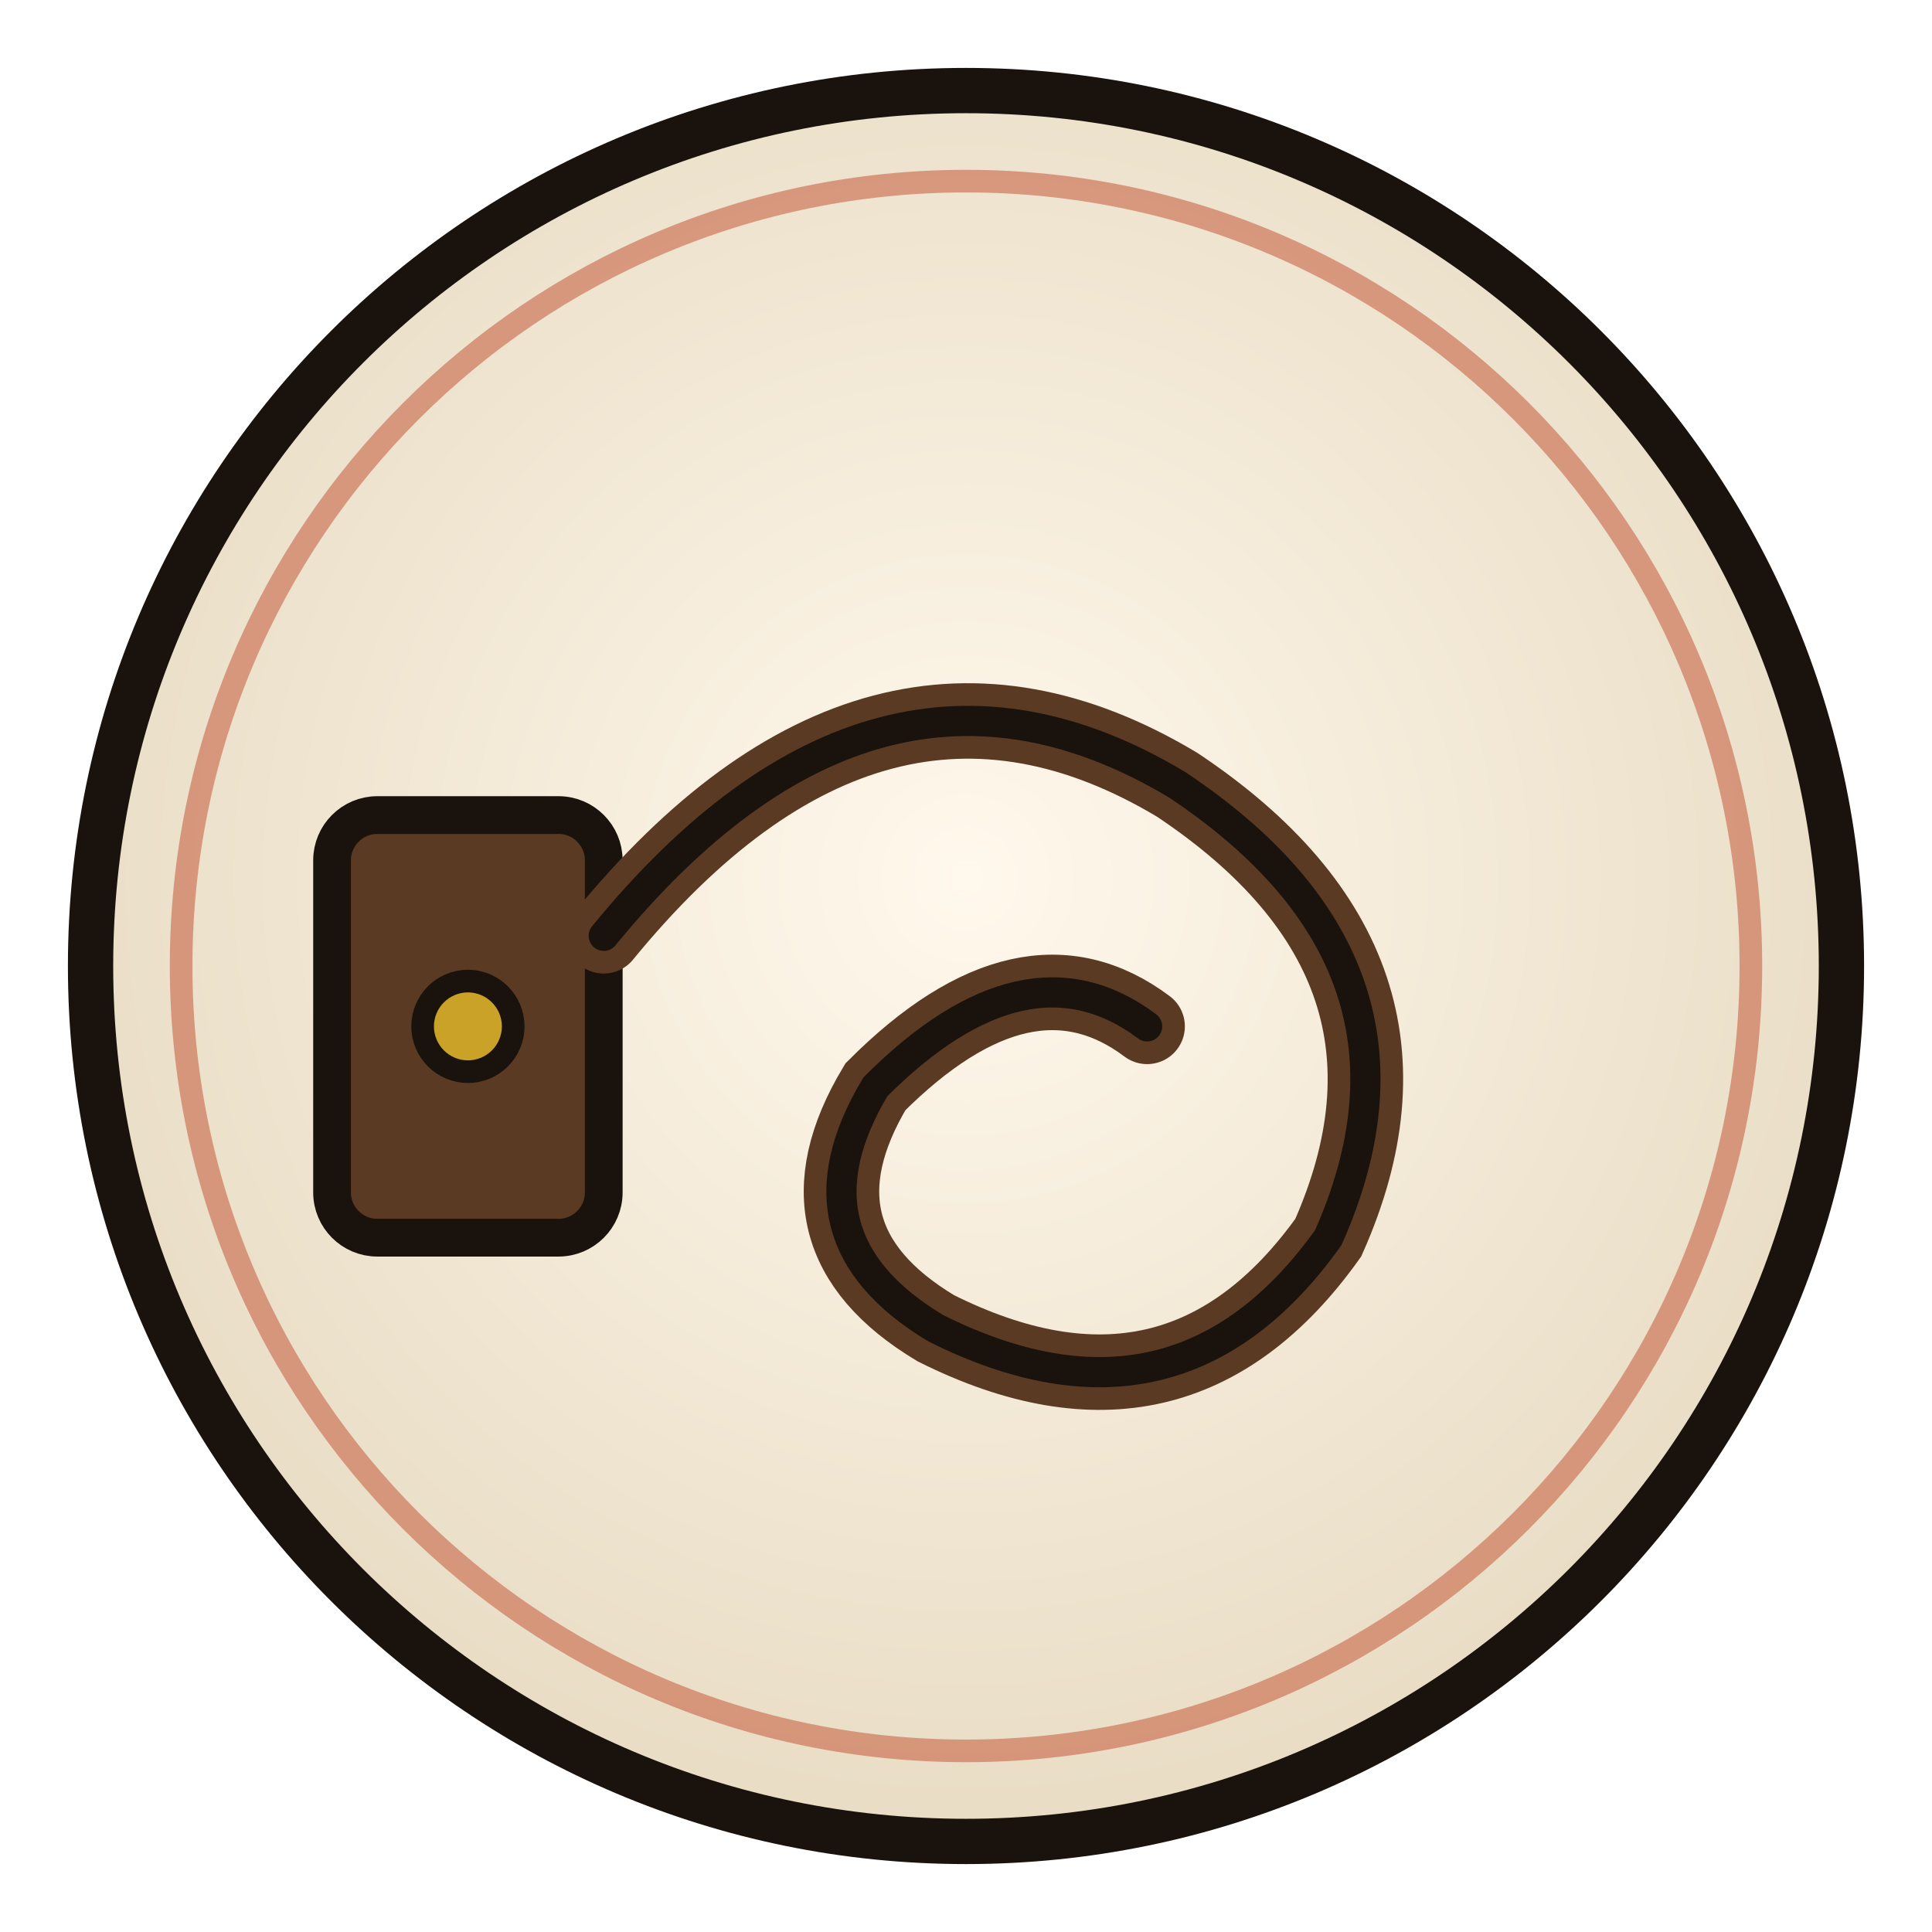
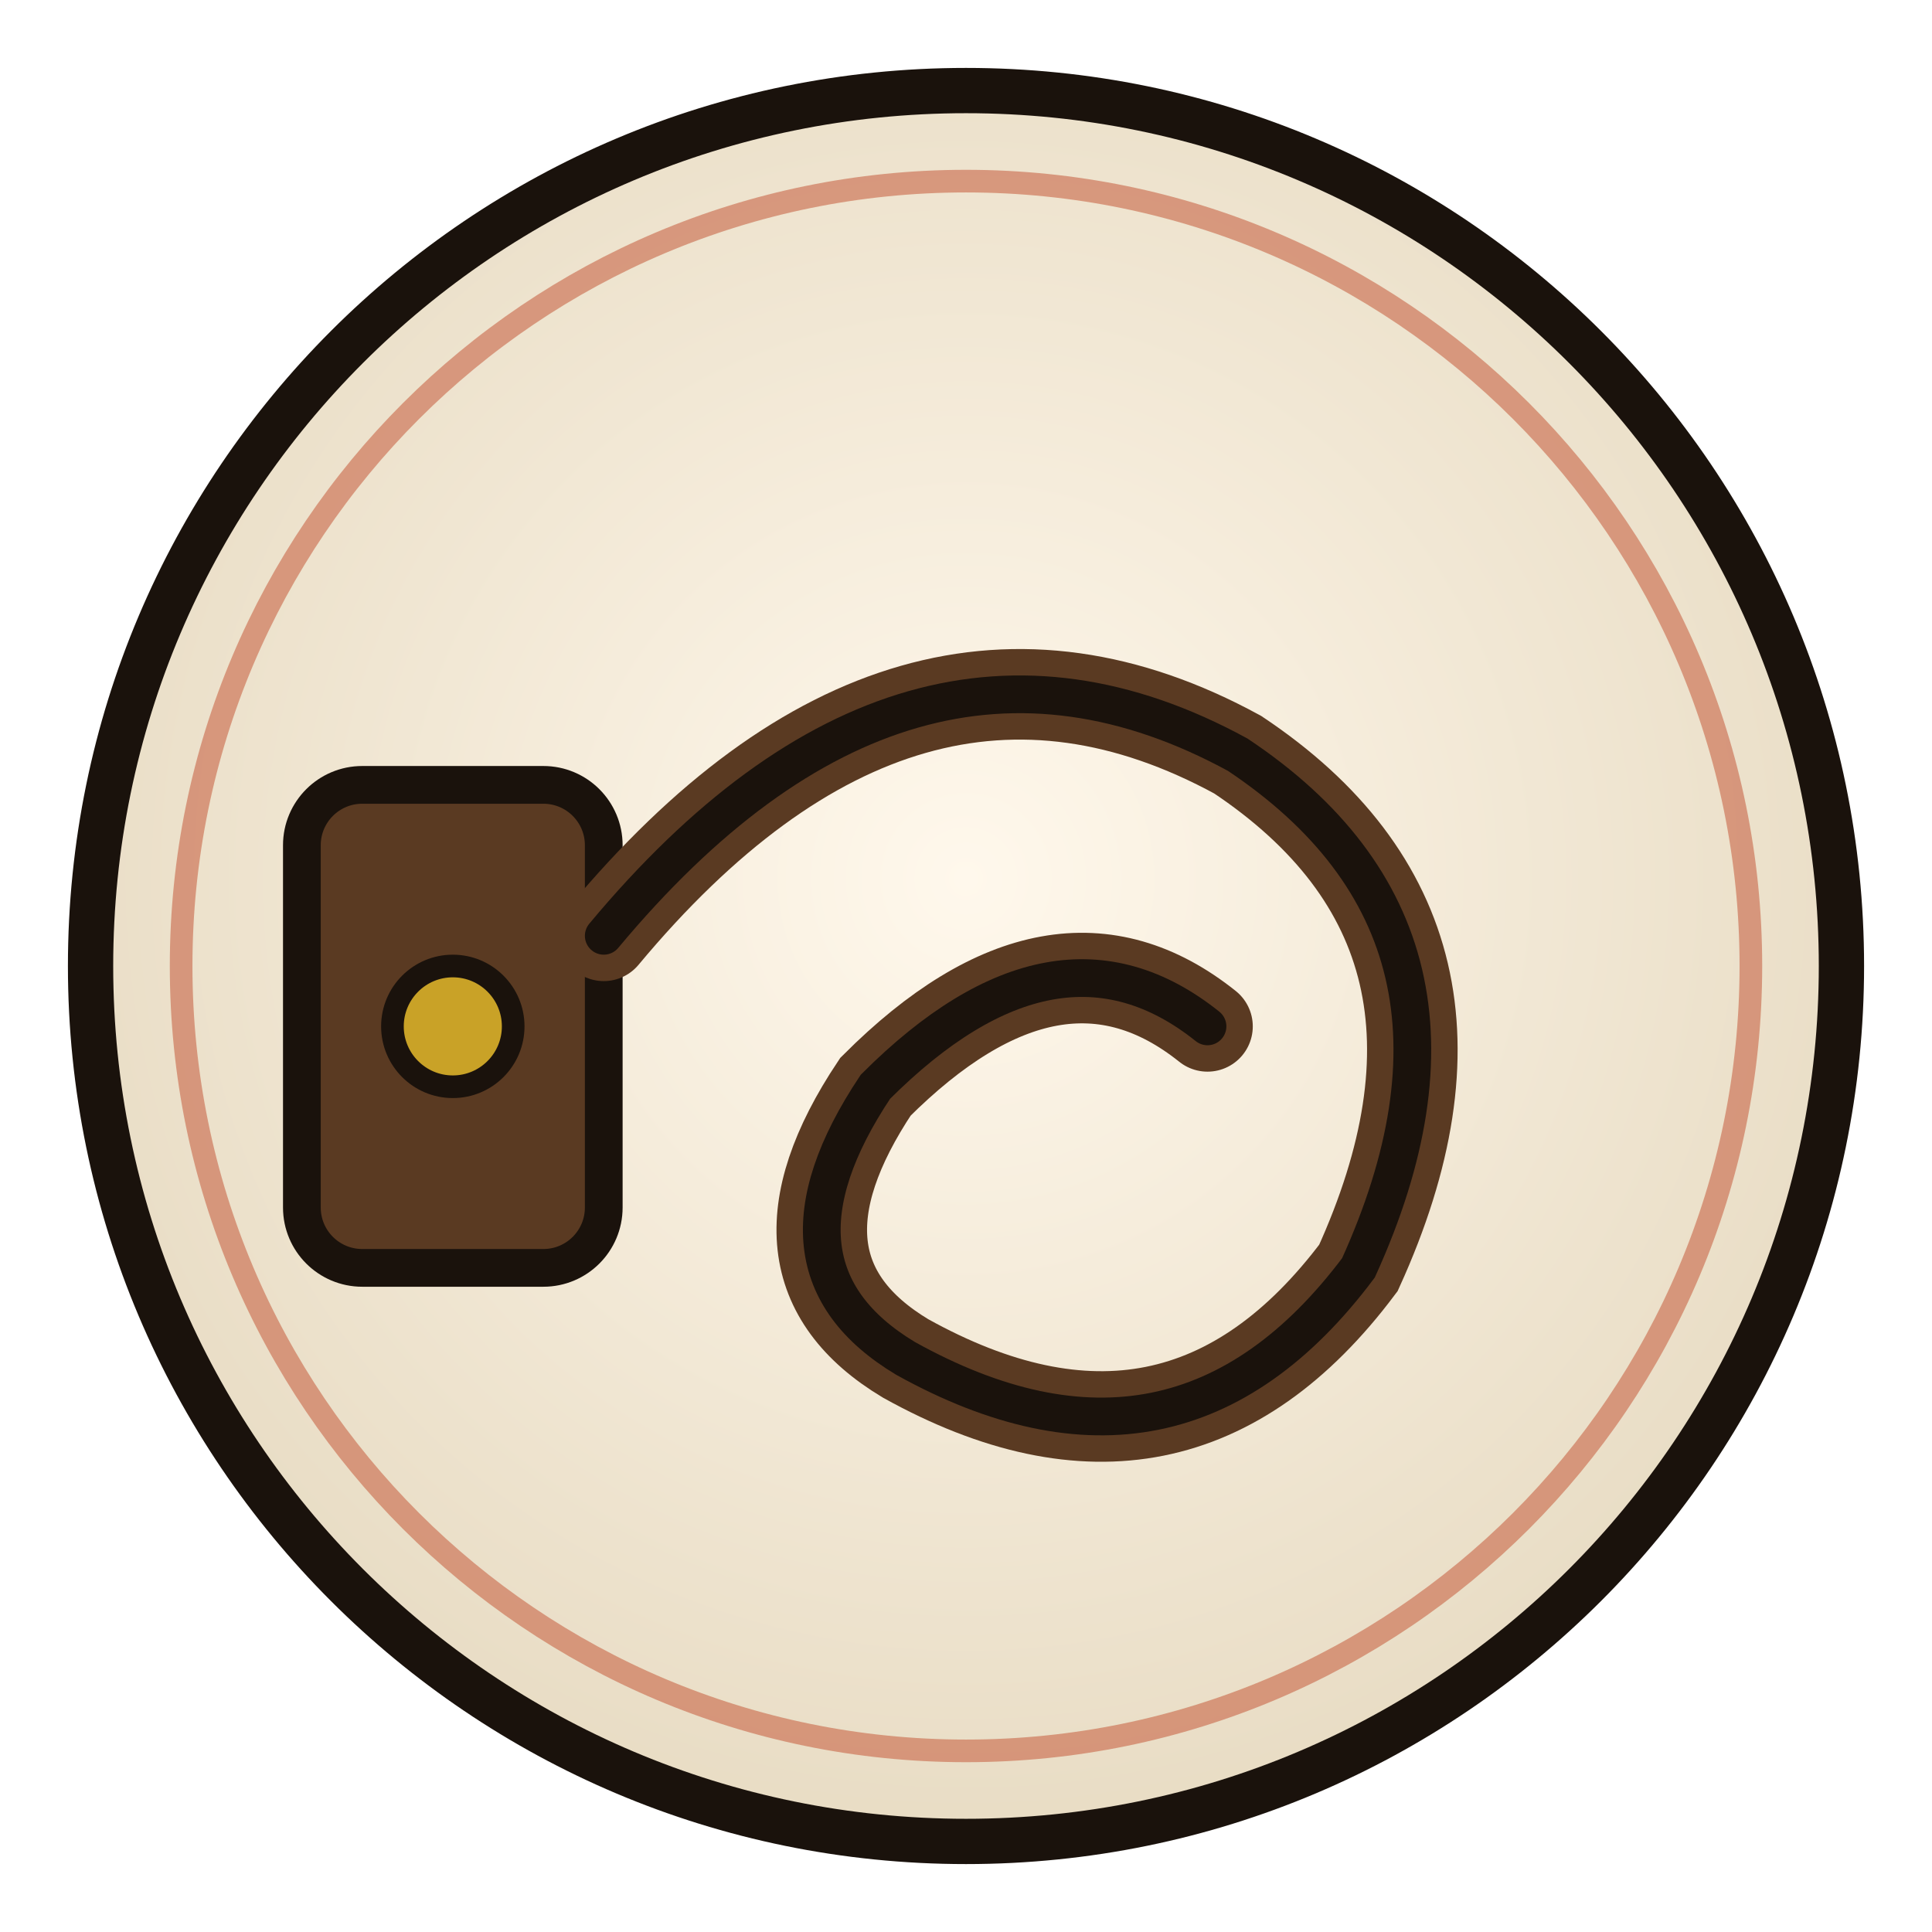
<svg xmlns="http://www.w3.org/2000/svg" width="128" height="128" viewBox="0 0 128 128" fill="none" role="img" aria-label="Stock Whip">
  <defs>
-     <radialGradient id="g" cx="50%" cy="45%" r="55%">
+     <radialGradient id="gdtstockwhip" cx="50%" cy="45%" r="55%">
      <stop offset="0%" stop-color="#fff8ec" />
      <stop offset="100%" stop-color="#e8dcc4" />
    </radialGradient>
  </defs>
-   <circle cx="64" cy="64" r="58" fill="url(#g)" stroke="#1a120c" stroke-width="3" />
+   <circle cx="64" cy="64" r="58" fill="url(#gdtstockwhip)" stroke="#1a120c" stroke-width="3" />
  <circle cx="64" cy="64" r="52" fill="none" stroke="#c45a3a" stroke-width="1.5" opacity="0.55" />
-   <rect x="22" y="54" width="18" height="28" rx="3" fill="#5a3a22" stroke="#1a120c" stroke-width="2.5" />
-   <path d="M40 62 Q58 40 78 52 Q96 64 88 82 Q78 96 62 88 Q52 82 58 72 Q68 62 76 68" fill="none" stroke="#5a3a22" stroke-width="5" stroke-linecap="round" />
-   <path d="M40 62 Q58 40 78 52 Q96 64 88 82 Q78 96 62 88 Q52 82 58 72 Q68 62 76 68" fill="none" stroke="#1a120c" stroke-width="2" stroke-linecap="round" />
-   <circle cx="31" cy="68" r="3" fill="#c9a227" stroke="#1a120c" stroke-width="1.5" />
+   <rect x="20" y="52" width="20" height="32" rx="4" fill="#5a3a22" stroke="#1a120c" stroke-width="2.5" />
+   <path d="M40 62 Q60 38 82 50 Q100 62 90 84 Q78 100 60 90 Q50 84 58 72 Q70 60 80 68" fill="none" stroke="#5a3a22" stroke-width="6" stroke-linecap="round" />
+   <path d="M40 62 Q60 38 82 50 Q100 62 90 84 Q78 100 60 90 Q50 84 58 72 Q70 60 80 68" fill="none" stroke="#1a120c" stroke-width="2.5" stroke-linecap="round" />
+   <circle cx="30" cy="68" r="4" fill="#c9a227" stroke="#1a120c" stroke-width="1.5" />
</svg>
